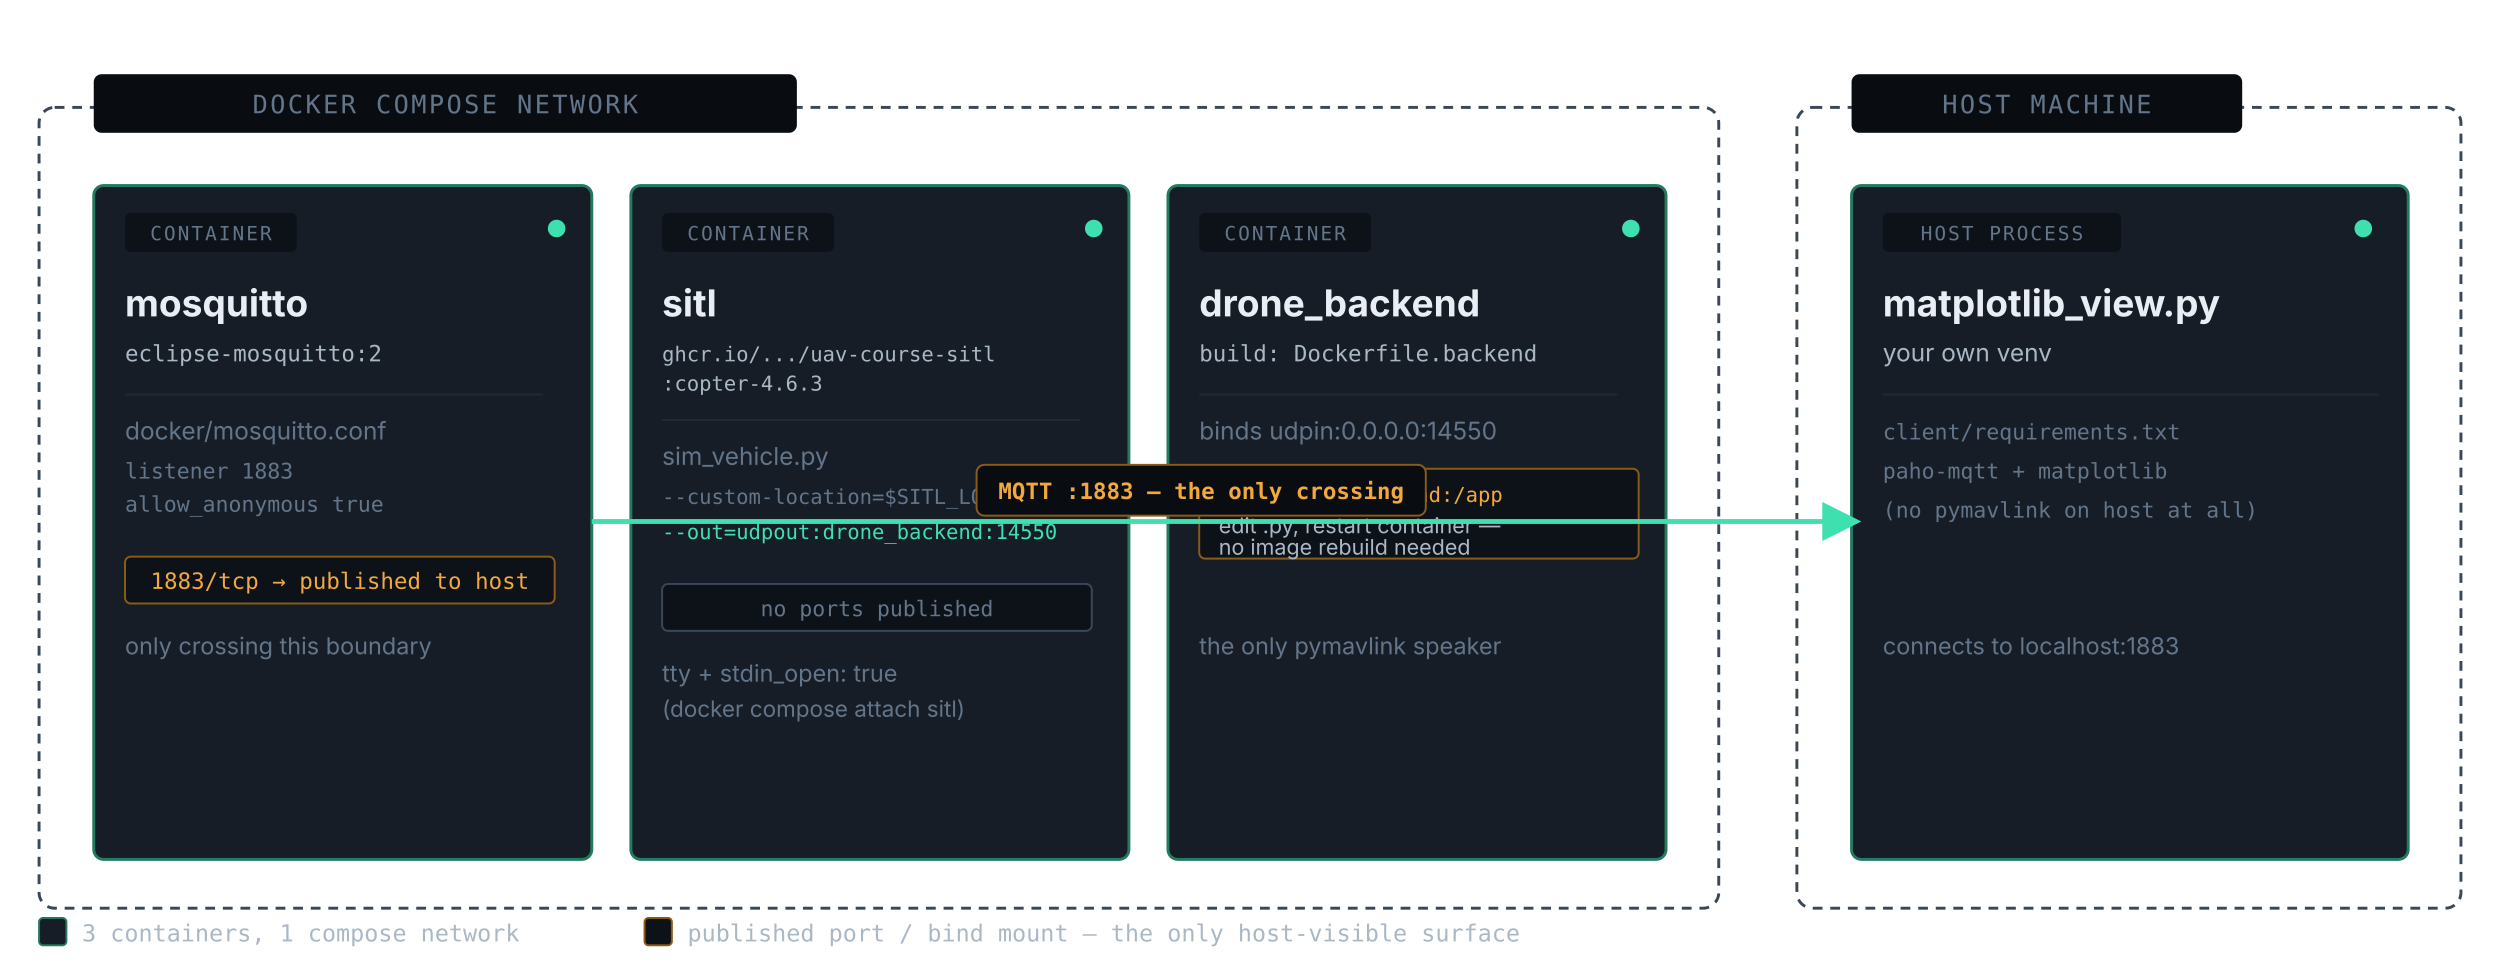
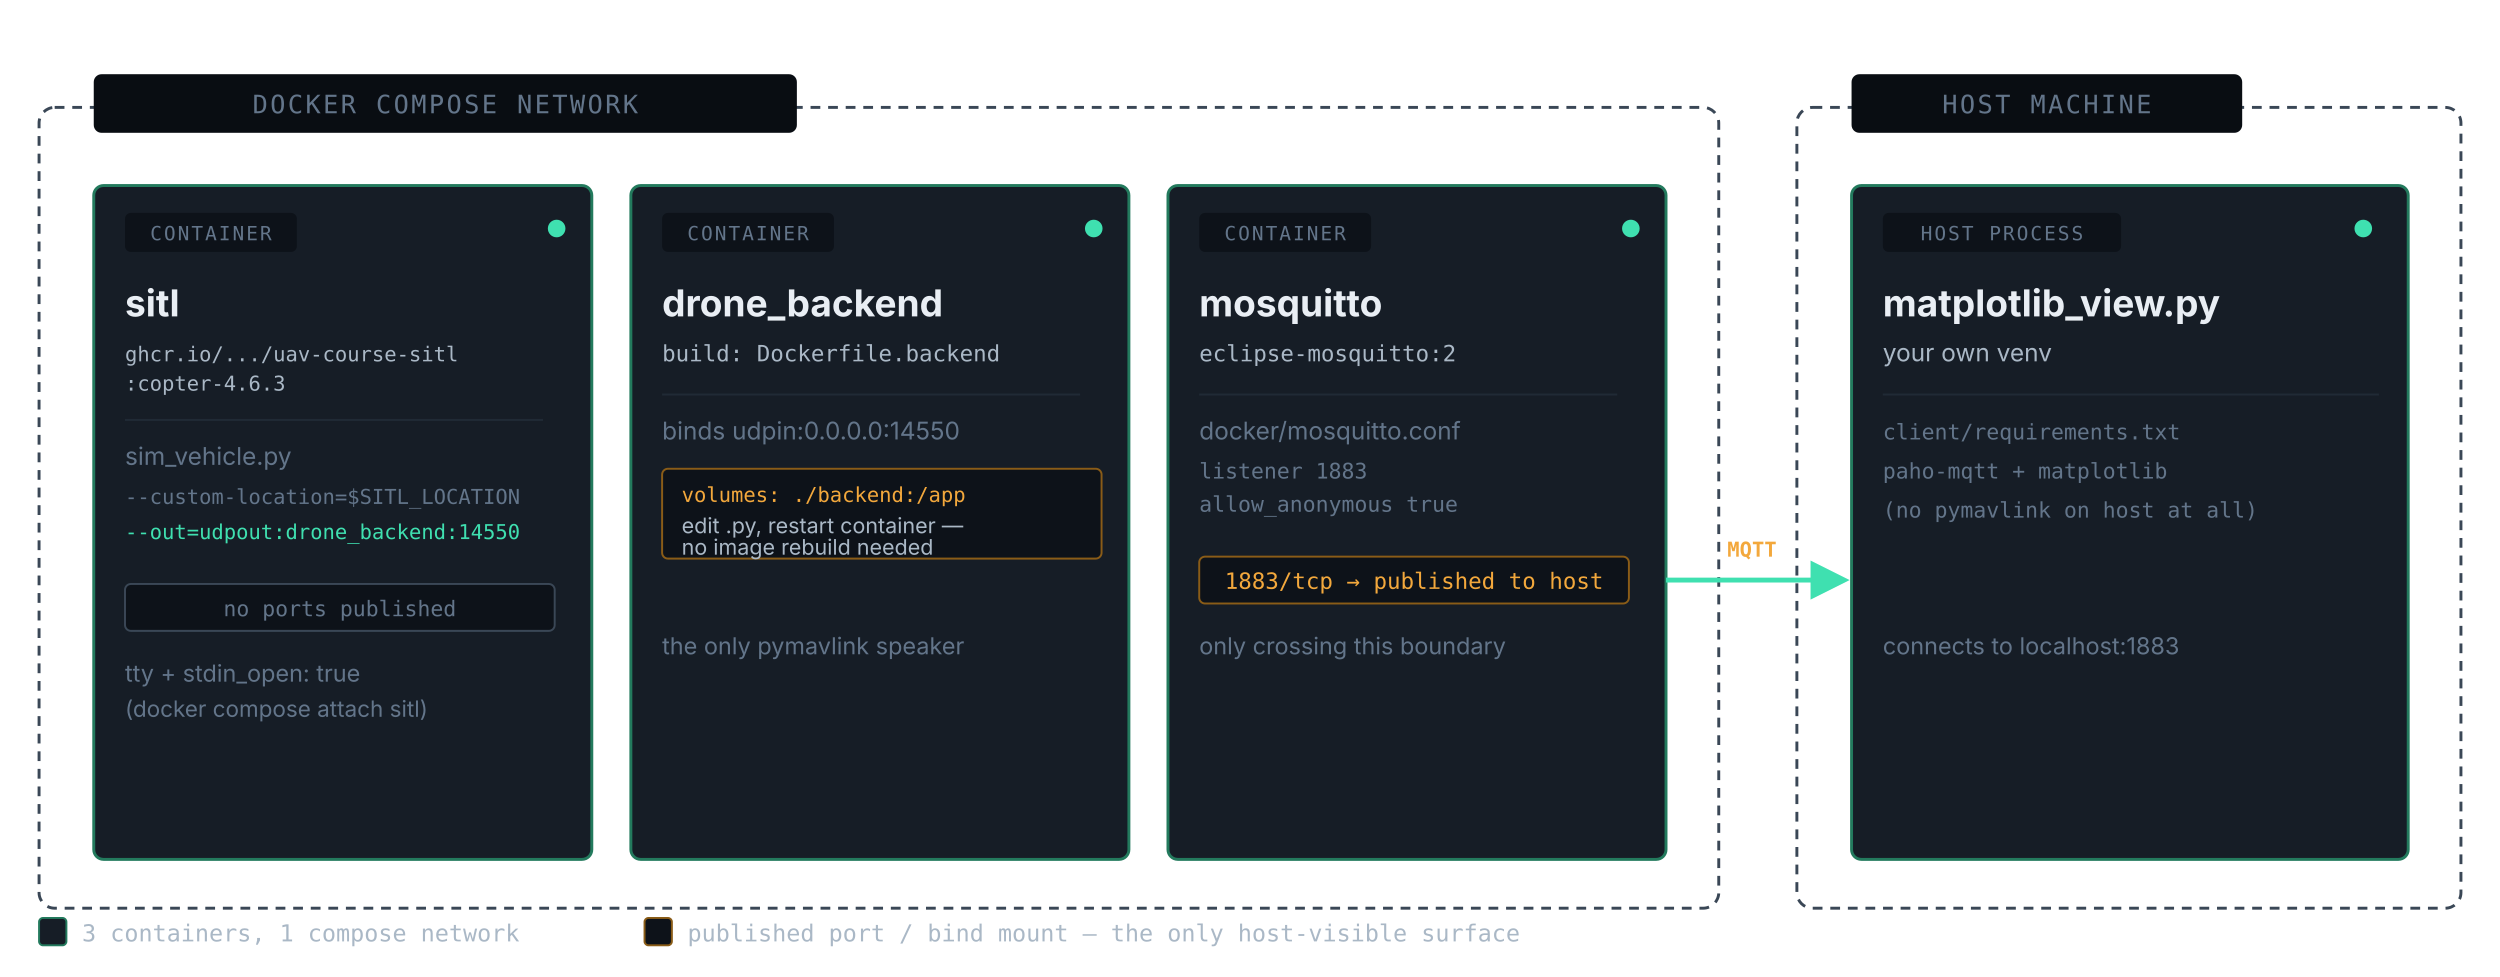
<svg xmlns="http://www.w3.org/2000/svg" viewBox="0 0 1280 500" font-family="-apple-system,'Segoe UI',system-ui,sans-serif">
  <defs>
    <marker id="arrGreen2" markerWidth="8" markerHeight="8" refX="6" refY="4" orient="auto">
      <path d="M0,0 L8,4 L0,8 z" fill="#3fe0b0" />
    </marker>
  </defs>
  <rect x="20" y="55" width="860" height="410" rx="8" fill="none" stroke="#3a4756" stroke-width="1.5" stroke-dasharray="5 4" />
  <rect x="48" y="38" width="360" height="30" rx="4" fill="#090d12" />
  <text x="228" y="58" text-anchor="middle" font-family="ui-monospace,'SF Mono','Cascadia Code',Consolas,monospace" font-size="13" letter-spacing="1.2" fill="#63758a">DOCKER COMPOSE NETWORK</text>
  <rect x="920" y="55" width="340" height="410" rx="8" fill="none" stroke="#3a4756" stroke-width="1.5" stroke-dasharray="5 4" />
  <rect x="948" y="38" width="200" height="30" rx="4" fill="#090d12" />
  <text x="1048" y="58" text-anchor="middle" font-family="ui-monospace,'SF Mono','Cascadia Code',Consolas,monospace" font-size="13" letter-spacing="1.2" fill="#63758a">HOST MACHINE</text>
  <g>
    <rect x="48" y="95" width="255" height="345" rx="5" fill="#161d26" stroke="#237a5d" stroke-width="1.5" />
    <circle cx="285" cy="117" r="4.5" fill="#3fe0b0" />
    <rect x="64" y="109" width="88" height="20" rx="3" fill="#0d1219" />
    <text x="108" y="123" text-anchor="middle" font-family="ui-monospace,'SF Mono','Cascadia Code',Consolas,monospace" font-size="10" letter-spacing="1" fill="#63758a">CONTAINER</text>
-     <text x="64" y="162" font-size="19" font-weight="700" fill="#e9eef4">mosquitto</text>
-     <text x="64" y="185" font-family="ui-monospace,'SF Mono','Cascadia Code',Consolas,monospace" font-size="11.5" fill="#aab8c6">eclipse-mosquitto:2</text>
-     <line x1="64" y1="202" x2="278" y2="202" stroke="#202a35" stroke-width="1" />
-     <text x="64" y="225" font-size="12.5" fill="#63758a">docker/mosquitto.conf</text>
-     <text x="64" y="245" font-family="ui-monospace,'SF Mono','Cascadia Code',Consolas,monospace" font-size="11" fill="#63758a">listener 1883</text>
-     <text x="64" y="262" font-family="ui-monospace,'SF Mono','Cascadia Code',Consolas,monospace" font-size="11" fill="#63758a">allow_anonymous true</text>
-     <rect x="64" y="285" width="220" height="24" rx="3" fill="#0d1219" stroke="#8a5c17" />
-     <text x="174" y="301.5" text-anchor="middle" font-family="ui-monospace,'SF Mono','Cascadia Code',Consolas,monospace" font-size="11.5" fill="#f3a83c">1883/tcp → published to host</text>
-     <text x="64" y="335" font-size="12" fill="#63758a">only crossing this boundary</text>
+     <text x="64" y="162" font-size="19" font-weight="700" fill="#e9eef4">sitl</text>
+     <text x="64" y="185" font-family="ui-monospace,'SF Mono','Cascadia Code',Consolas,monospace" font-size="10.5" fill="#aab8c6">ghcr.io/.../uav-course-sitl</text>
+     <text x="64" y="200" font-family="ui-monospace,'SF Mono','Cascadia Code',Consolas,monospace" font-size="10.5" fill="#aab8c6">:copter-4.6.3</text>
+     <line x1="64" y1="215" x2="278" y2="215" stroke="#202a35" stroke-width="1" />
+     <text x="64" y="238" font-size="12.5" fill="#63758a">sim_vehicle.py</text>
+     <text x="64" y="258" font-family="ui-monospace,'SF Mono','Cascadia Code',Consolas,monospace" font-size="10.5" fill="#63758a">--custom-location=$SITL_LOCATION</text>
+     <text x="64" y="276" font-family="ui-monospace,'SF Mono','Cascadia Code',Consolas,monospace" font-size="10.5" fill="#3fe0b0">--out=udpout:drone_backend:14550</text>
+     <rect x="64" y="299" width="220" height="24" rx="3" fill="#0d1219" stroke="#3a4756" />
+     <text x="174" y="315.5" text-anchor="middle" font-family="ui-monospace,'SF Mono','Cascadia Code',Consolas,monospace" font-size="11" fill="#63758a">no ports published</text>
+     <text x="64" y="349" font-size="12" fill="#63758a">tty + stdin_open: true</text>
+     <text x="64" y="367" font-size="11.5" fill="#63758a">(docker compose attach sitl)</text>
  </g>
  <g>
    <rect x="323" y="95" width="255" height="345" rx="5" fill="#161d26" stroke="#237a5d" stroke-width="1.5" />
    <circle cx="560" cy="117" r="4.5" fill="#3fe0b0" />
    <rect x="339" y="109" width="88" height="20" rx="3" fill="#0d1219" />
    <text x="383" y="123" text-anchor="middle" font-family="ui-monospace,'SF Mono','Cascadia Code',Consolas,monospace" font-size="10" letter-spacing="1" fill="#63758a">CONTAINER</text>
-     <text x="339" y="162" font-size="19" font-weight="700" fill="#e9eef4">sitl</text>
-     <text x="339" y="185" font-family="ui-monospace,'SF Mono','Cascadia Code',Consolas,monospace" font-size="10.5" fill="#aab8c6">ghcr.io/.../uav-course-sitl</text>
-     <text x="339" y="200" font-family="ui-monospace,'SF Mono','Cascadia Code',Consolas,monospace" font-size="10.5" fill="#aab8c6">:copter-4.6.3</text>
-     <line x1="339" y1="215" x2="553" y2="215" stroke="#202a35" stroke-width="1" />
-     <text x="339" y="238" font-size="12.5" fill="#63758a">sim_vehicle.py</text>
-     <text x="339" y="258" font-family="ui-monospace,'SF Mono','Cascadia Code',Consolas,monospace" font-size="10.5" fill="#63758a">--custom-location=$SITL_LOCATION</text>
-     <text x="339" y="276" font-family="ui-monospace,'SF Mono','Cascadia Code',Consolas,monospace" font-size="10.5" fill="#3fe0b0">--out=udpout:drone_backend:14550</text>
-     <rect x="339" y="299" width="220" height="24" rx="3" fill="#0d1219" stroke="#3a4756" />
-     <text x="449" y="315.5" text-anchor="middle" font-family="ui-monospace,'SF Mono','Cascadia Code',Consolas,monospace" font-size="11" fill="#63758a">no ports published</text>
-     <text x="339" y="349" font-size="12" fill="#63758a">tty + stdin_open: true</text>
-     <text x="339" y="367" font-size="11.5" fill="#63758a">(docker compose attach sitl)</text>
+     <text x="339" y="162" font-size="19" font-weight="700" fill="#e9eef4">drone_backend</text>
+     <text x="339" y="185" font-family="ui-monospace,'SF Mono','Cascadia Code',Consolas,monospace" font-size="11.5" fill="#aab8c6">build: Dockerfile.backend</text>
+     <line x1="339" y1="202" x2="553" y2="202" stroke="#202a35" stroke-width="1" />
+     <text x="339" y="225" font-size="12.5" fill="#63758a">binds udpin:0.0.0.0:14550</text>
+     <rect x="339" y="240" width="225" height="46" rx="3" fill="#0d1219" stroke="#8a5c17" />
+     <text x="349" y="257" font-family="ui-monospace,'SF Mono','Cascadia Code',Consolas,monospace" font-size="10.5" fill="#f3a83c">volumes: ./backend:/app</text>
+     <text x="349" y="273" font-size="11" fill="#aab8c6">edit .py, restart container —</text>
+     <text x="349" y="284" font-size="11" fill="#aab8c6">no image rebuild needed</text>
+     <text x="339" y="335" font-size="12" fill="#63758a">the only pymavlink speaker</text>
  </g>
  <g>
    <rect x="598" y="95" width="255" height="345" rx="5" fill="#161d26" stroke="#237a5d" stroke-width="1.5" />
    <circle cx="835" cy="117" r="4.5" fill="#3fe0b0" />
    <rect x="614" y="109" width="88" height="20" rx="3" fill="#0d1219" />
    <text x="658" y="123" text-anchor="middle" font-family="ui-monospace,'SF Mono','Cascadia Code',Consolas,monospace" font-size="10" letter-spacing="1" fill="#63758a">CONTAINER</text>
-     <text x="614" y="162" font-size="19" font-weight="700" fill="#e9eef4">drone_backend</text>
-     <text x="614" y="185" font-family="ui-monospace,'SF Mono','Cascadia Code',Consolas,monospace" font-size="11.5" fill="#aab8c6">build: Dockerfile.backend</text>
+     <text x="614" y="162" font-size="19" font-weight="700" fill="#e9eef4">mosquitto</text>
+     <text x="614" y="185" font-family="ui-monospace,'SF Mono','Cascadia Code',Consolas,monospace" font-size="11.5" fill="#aab8c6">eclipse-mosquitto:2</text>
    <line x1="614" y1="202" x2="828" y2="202" stroke="#202a35" stroke-width="1" />
-     <text x="614" y="225" font-size="12.5" fill="#63758a">binds udpin:0.0.0.0:14550</text>
-     <rect x="614" y="240" width="225" height="46" rx="3" fill="#0d1219" stroke="#8a5c17" />
-     <text x="624" y="257" font-family="ui-monospace,'SF Mono','Cascadia Code',Consolas,monospace" font-size="10.5" fill="#f3a83c">volumes: ./backend:/app</text>
-     <text x="624" y="273" font-size="11" fill="#aab8c6">edit .py, restart container —</text>
-     <text x="624" y="284" font-size="11" fill="#aab8c6">no image rebuild needed</text>
-     <text x="614" y="335" font-size="12" fill="#63758a">the only pymavlink speaker</text>
+     <text x="614" y="225" font-size="12.5" fill="#63758a">docker/mosquitto.conf</text>
+     <text x="614" y="245" font-family="ui-monospace,'SF Mono','Cascadia Code',Consolas,monospace" font-size="11" fill="#63758a">listener 1883</text>
+     <text x="614" y="262" font-family="ui-monospace,'SF Mono','Cascadia Code',Consolas,monospace" font-size="11" fill="#63758a">allow_anonymous true</text>
+     <rect x="614" y="285" width="220" height="24" rx="3" fill="#0d1219" stroke="#8a5c17" />
+     <text x="724" y="301.5" text-anchor="middle" font-family="ui-monospace,'SF Mono','Cascadia Code',Consolas,monospace" font-size="11.5" fill="#f3a83c">1883/tcp → published to host</text>
+     <text x="614" y="335" font-size="12" fill="#63758a">only crossing this boundary</text>
  </g>
  <g>
    <rect x="948" y="95" width="285" height="345" rx="5" fill="#161d26" stroke="#237a5d" stroke-width="1.5" />
    <circle cx="1210" cy="117" r="4.5" fill="#3fe0b0" />
    <rect x="964" y="109" width="122" height="20" rx="3" fill="#0d1219" />
    <text x="1025" y="123" text-anchor="middle" font-family="ui-monospace,'SF Mono','Cascadia Code',Consolas,monospace" font-size="10" letter-spacing="1" fill="#63758a">HOST PROCESS</text>
    <text x="964" y="162" font-size="19" font-weight="700" fill="#e9eef4">matplotlib_view.py</text>
    <text x="964" y="185" font-size="12.5" fill="#aab8c6">your own venv</text>
    <line x1="964" y1="202" x2="1218" y2="202" stroke="#202a35" stroke-width="1" />
    <text x="964" y="225" font-family="ui-monospace,'SF Mono','Cascadia Code',Consolas,monospace" font-size="11" fill="#63758a">client/requirements.txt</text>
    <text x="964" y="245" font-family="ui-monospace,'SF Mono','Cascadia Code',Consolas,monospace" font-size="11" fill="#63758a">paho-mqtt + matplotlib</text>
    <text x="964" y="265" font-family="ui-monospace,'SF Mono','Cascadia Code',Consolas,monospace" font-size="11" fill="#63758a">(no pymavlink on host at all)</text>
    <text x="964" y="335" font-size="12" fill="#63758a">connects to localhost:1883</text>
  </g>
-   <path d="M303,267 C 890,267 890,267 948,267" stroke="#3fe0b0" stroke-width="2.5" fill="none" marker-end="url(#arrGreen2)" />
-   <rect x="500" y="238" width="230" height="26" rx="4" fill="#090d12" stroke="#8a5c17" />
-   <text x="615" y="255.5" text-anchor="middle" font-family="ui-monospace,'SF Mono','Cascadia Code',Consolas,monospace" font-size="11.5" fill="#f3a83c" font-weight="600">MQTT :1883 — the only crossing</text>
+   <path d="M853,297 L 942,297" stroke="#3fe0b0" stroke-width="2.5" fill="none" marker-end="url(#arrGreen2)" />
+   <text x="897" y="285" text-anchor="middle" font-family="ui-monospace,'SF Mono','Cascadia Code',Consolas,monospace" font-size="10.5" fill="#f3a83c" font-weight="600">MQTT</text>
  <g font-family="ui-monospace,'SF Mono','Cascadia Code',Consolas,monospace" font-size="12" fill="#aab8c6">
    <rect x="20" y="470" width="14" height="14" rx="2" fill="#161d26" stroke="#237a5d" />
    <text x="42" y="482">3 containers, 1 compose network</text>
    <rect x="330" y="470" width="14" height="14" rx="2" fill="#0d1219" stroke="#8a5c17" />
    <text x="352" y="482">published port / bind mount — the only host-visible surface</text>
  </g>
</svg>
